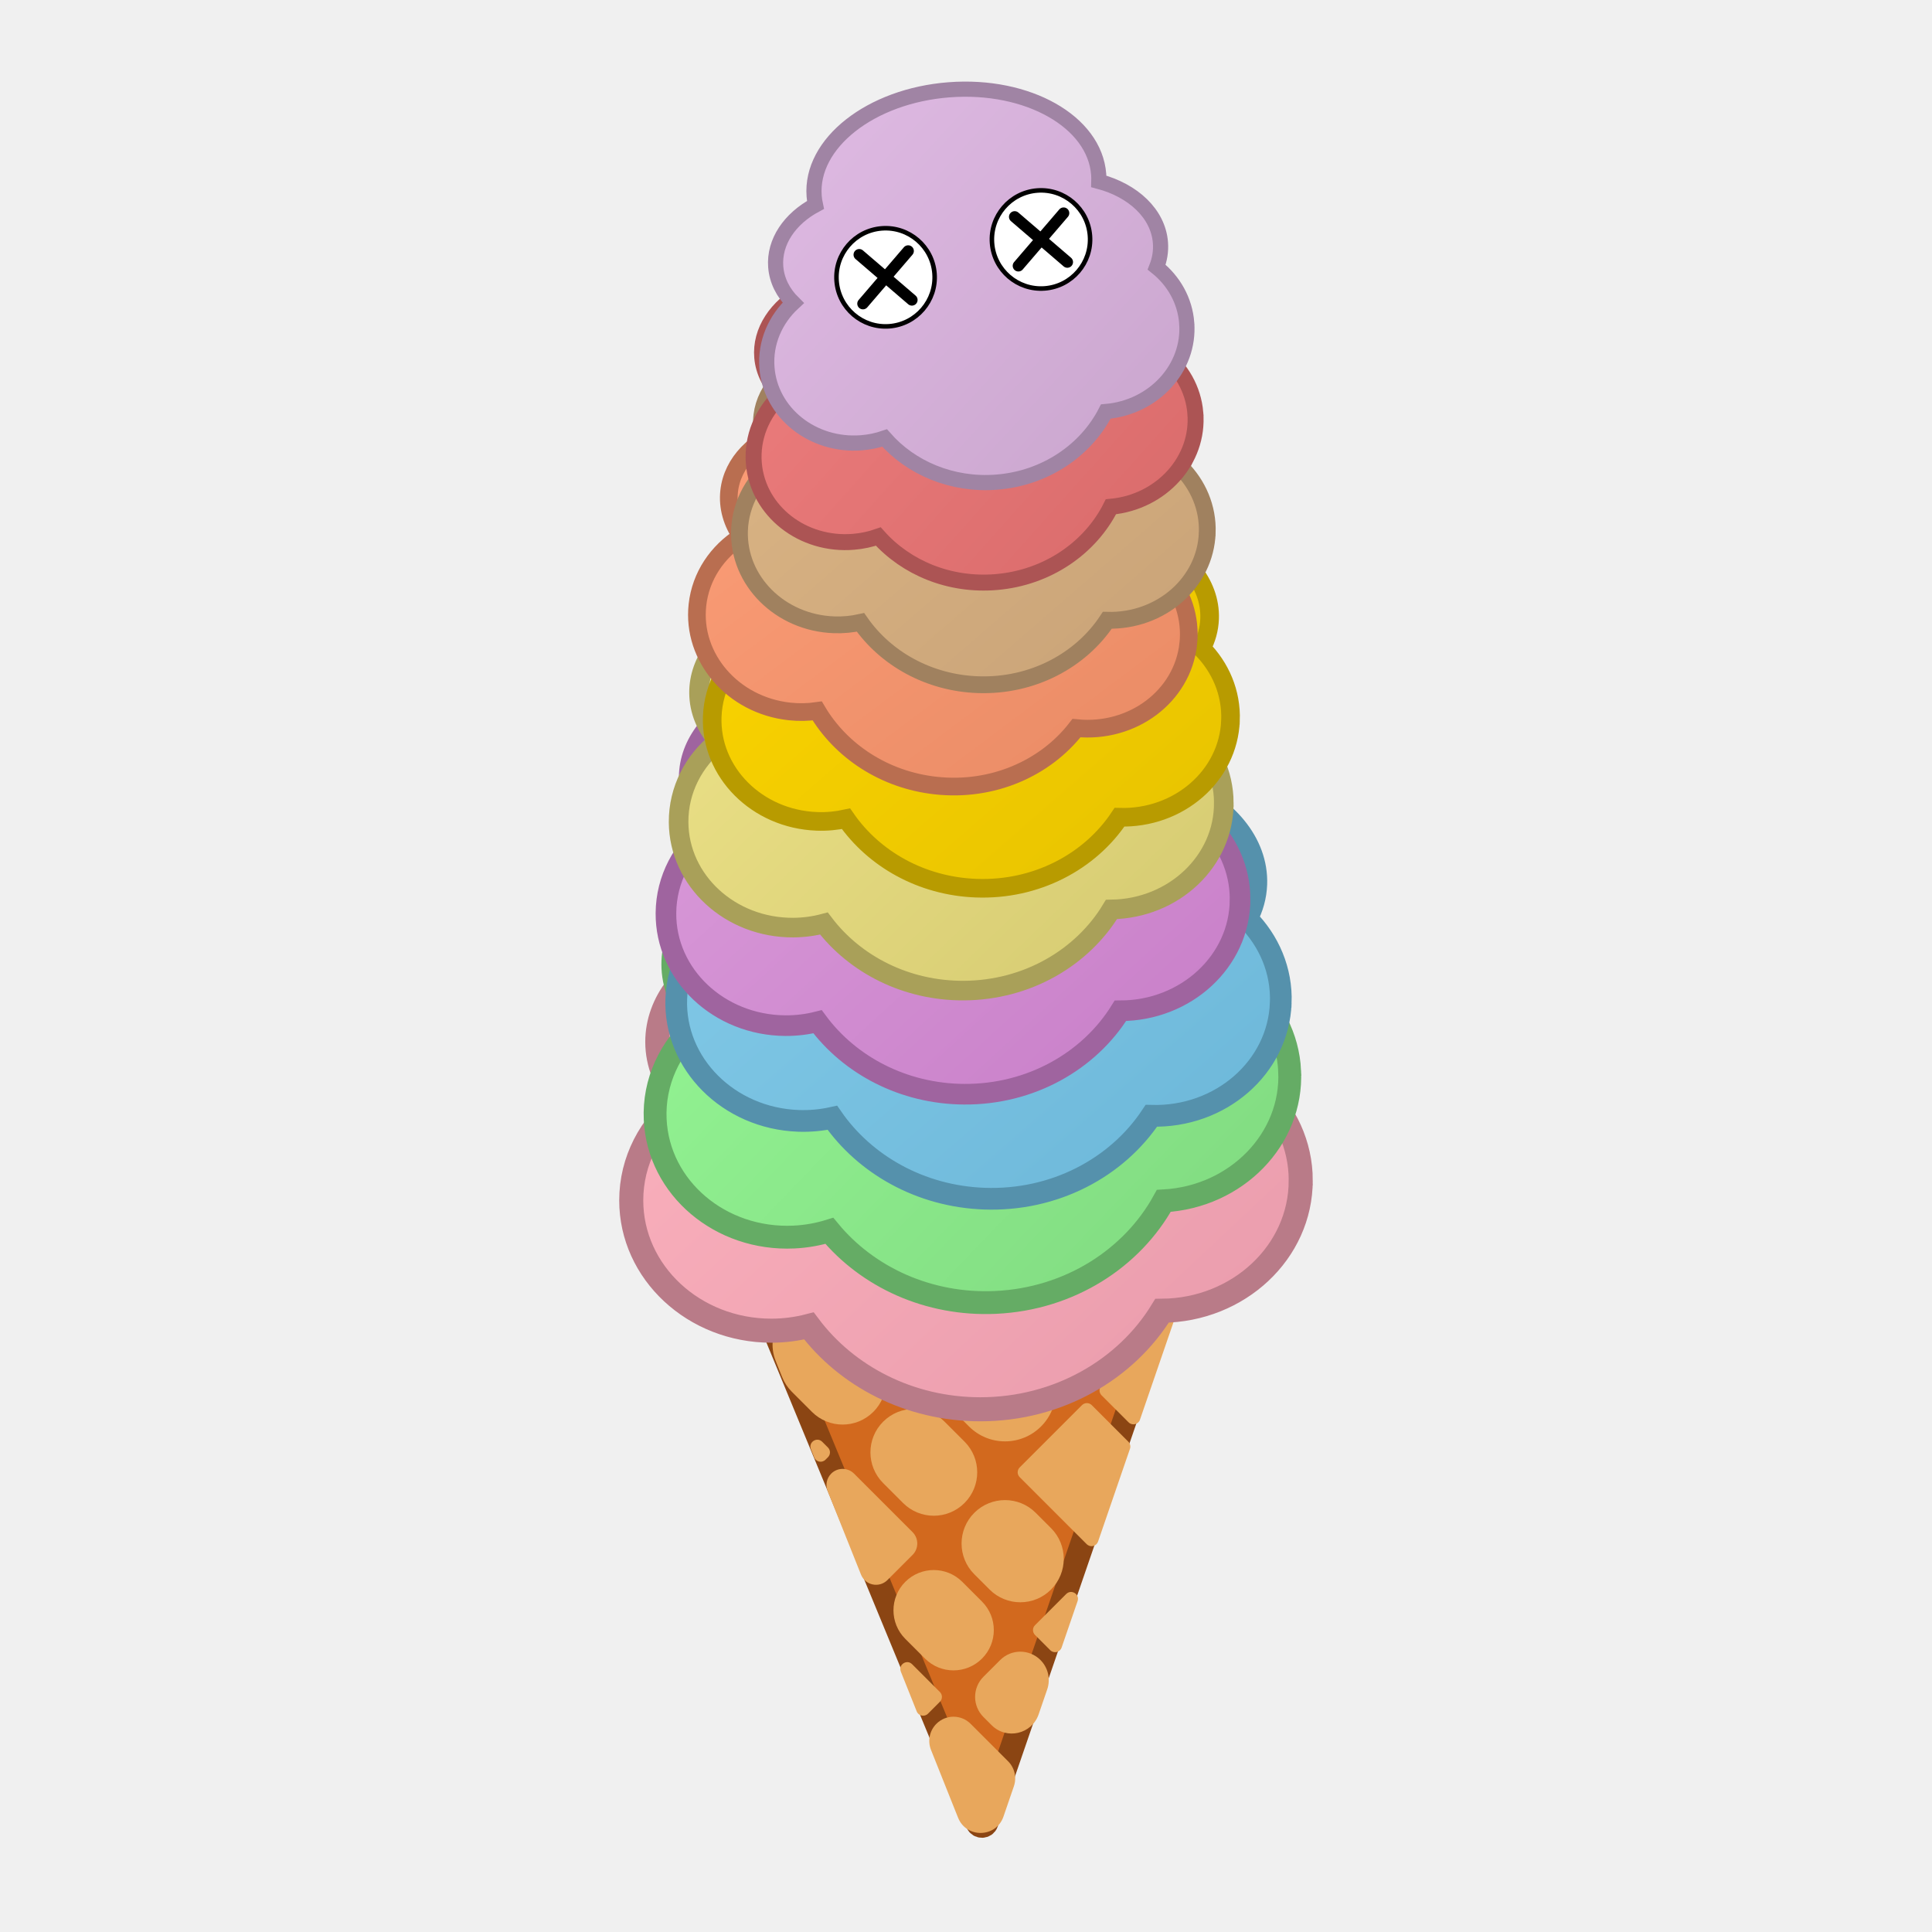
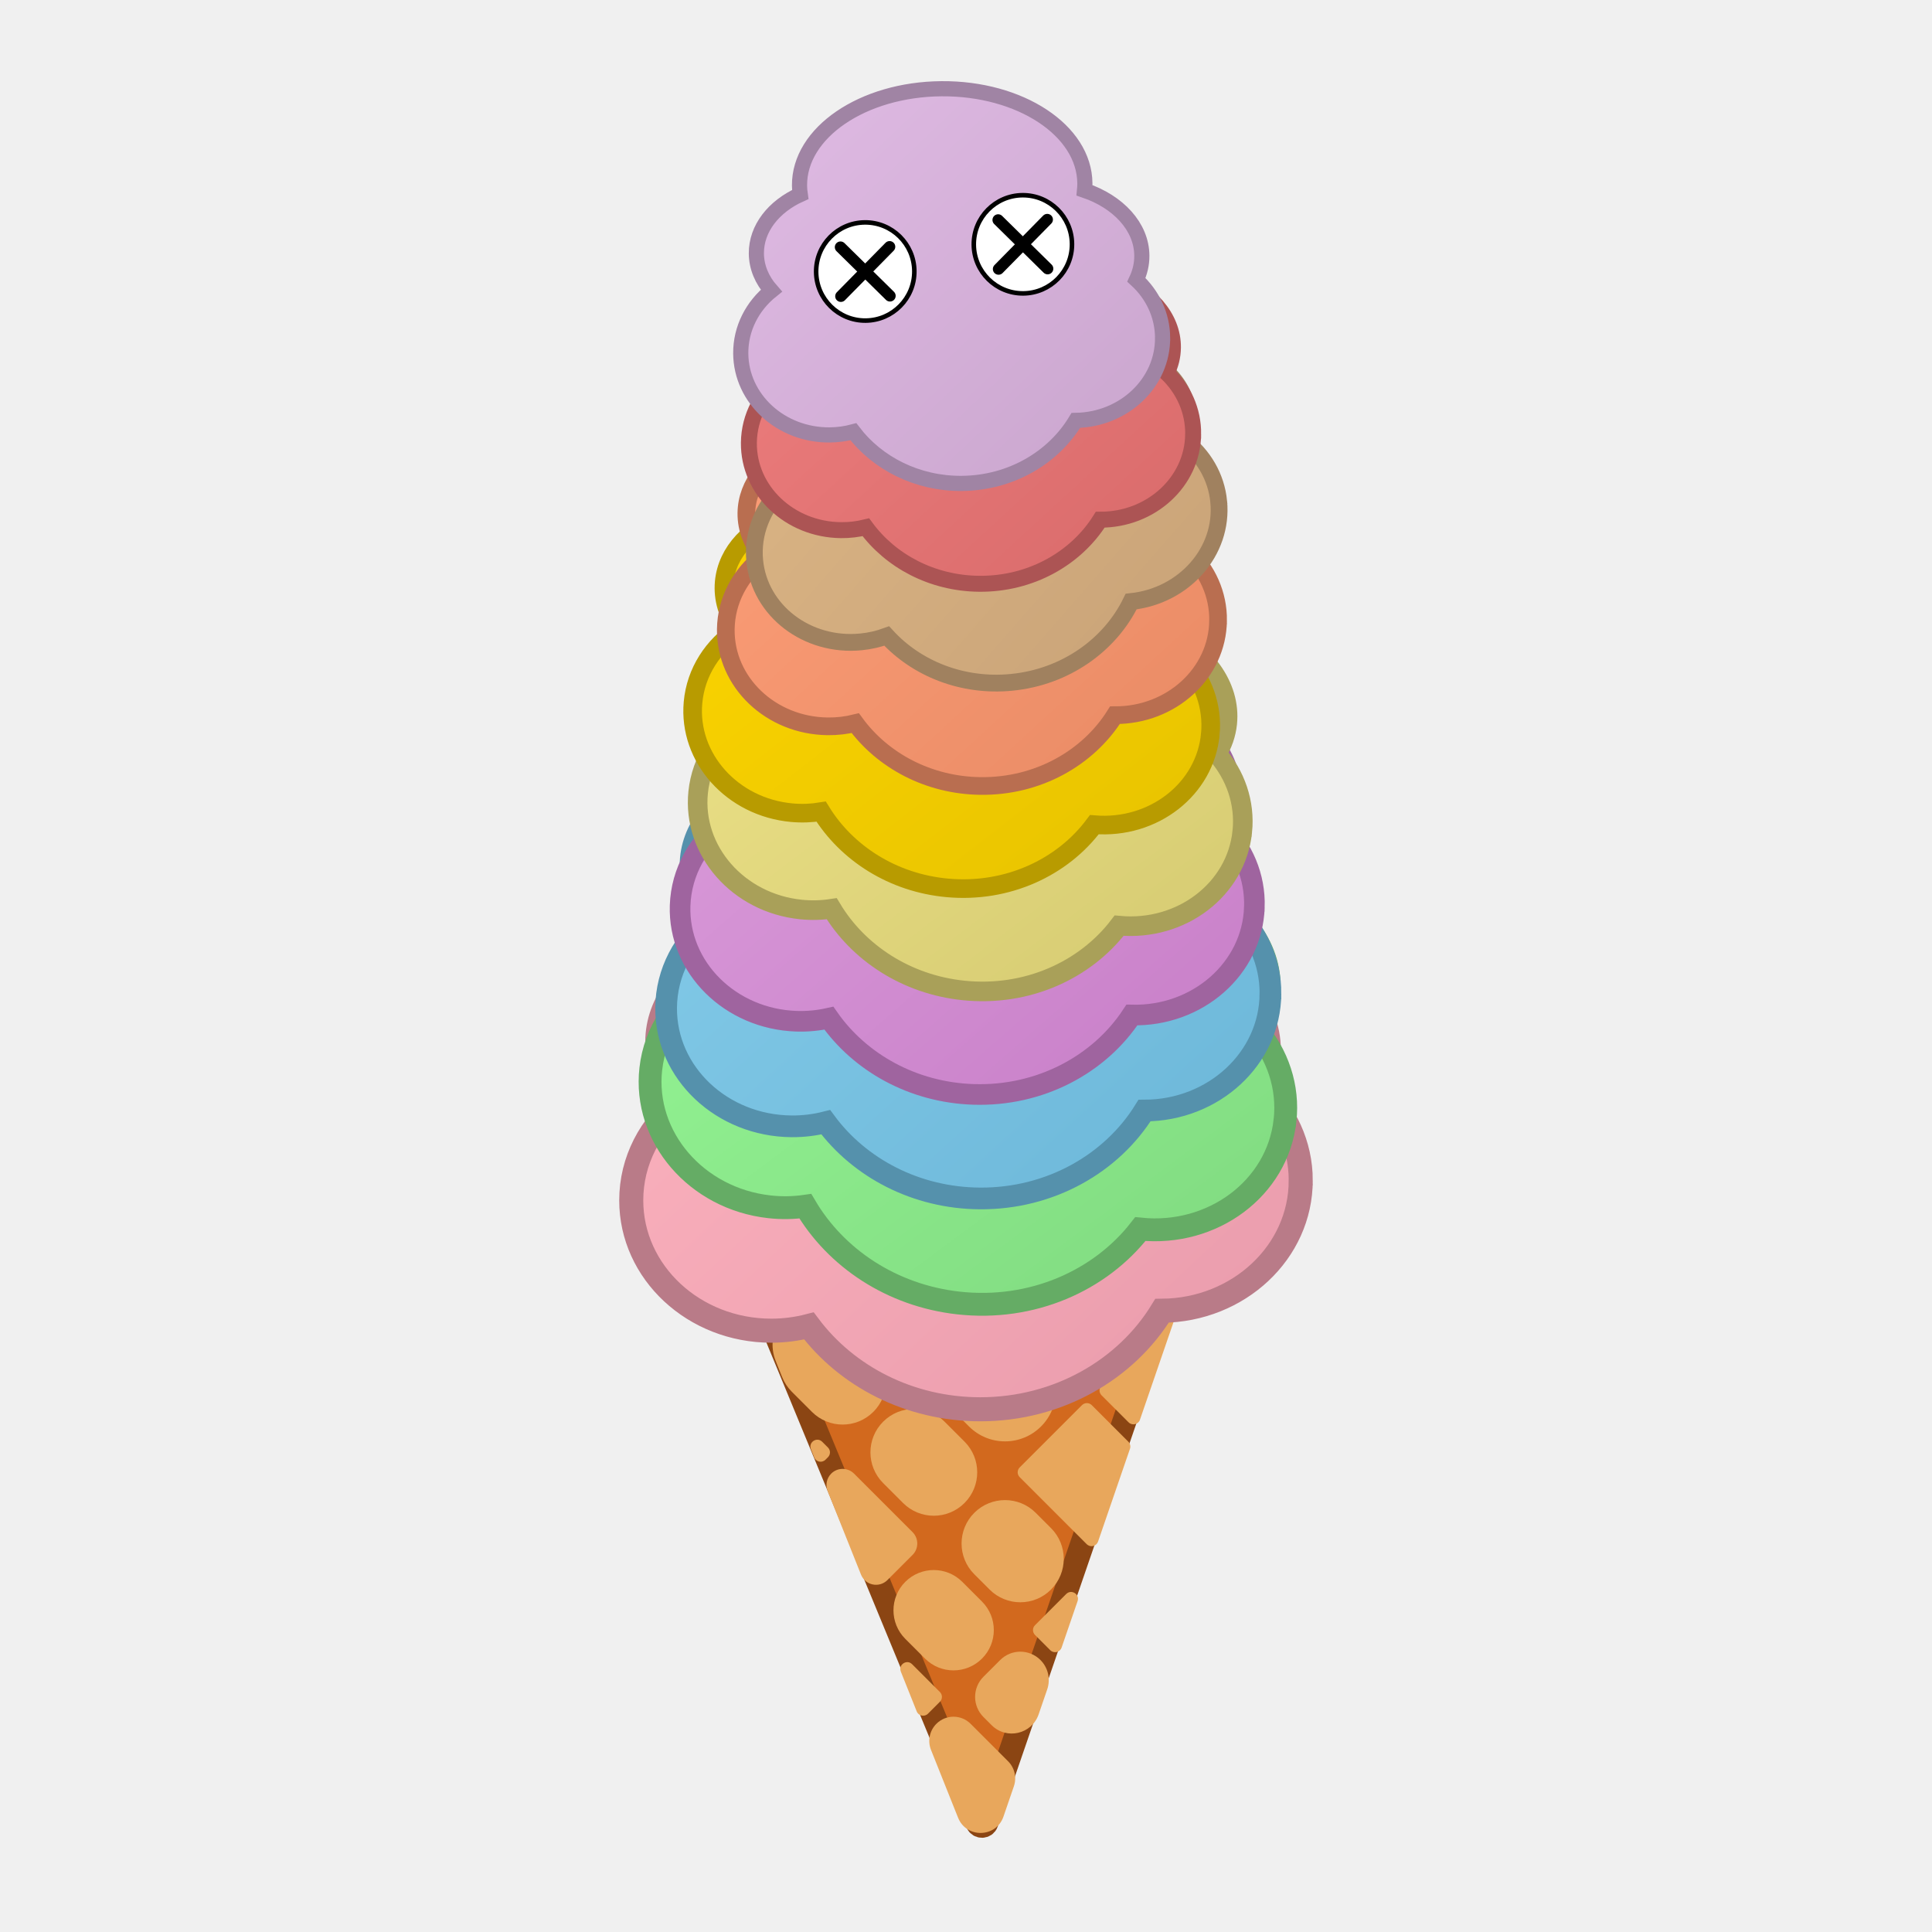
- <svg viewBox="0 0 1024 1024" width="100%" height="100%">
+ <svg xmlns="http://www.w3.org/2000/svg" viewBox="0 0 1024 1024" width="100%" height="100%">
  <defs>
    <linearGradient id="scoop-gradient-color-10-0" x1="0%" y1="0%" x2="100%" y2="100%">
      <stop offset="0%" style="stop-color:#FFB6C1;stop-opacity:1" />
      <stop offset="100%" style="stop-color:#E89AAB;stop-opacity:1" />
    </linearGradient>
    <linearGradient id="scoop-gradient-color-10-1" x1="0%" y1="0%" x2="100%" y2="100%">
      <stop offset="0%" style="stop-color:#98FB98;stop-opacity:1" />
      <stop offset="100%" style="stop-color:#7FD87F;stop-opacity:1" />
    </linearGradient>
    <linearGradient id="scoop-gradient-color-10-2" x1="0%" y1="0%" x2="100%" y2="100%">
      <stop offset="0%" style="stop-color:#87CEEB;stop-opacity:1" />
      <stop offset="100%" style="stop-color:#6BB6D8;stop-opacity:1" />
    </linearGradient>
    <linearGradient id="scoop-gradient-color-10-3" x1="0%" y1="0%" x2="100%" y2="100%">
      <stop offset="0%" style="stop-color:#DDA0DD;stop-opacity:1" />
      <stop offset="100%" style="stop-color:#C77DC7;stop-opacity:1" />
    </linearGradient>
    <linearGradient id="scoop-gradient-color-10-4" x1="0%" y1="0%" x2="100%" y2="100%">
      <stop offset="0%" style="stop-color:#F0E68C;stop-opacity:1" />
      <stop offset="100%" style="stop-color:#D4C970;stop-opacity:1" />
    </linearGradient>
    <linearGradient id="scoop-gradient-color-10-5" x1="0%" y1="0%" x2="100%" y2="100%">
      <stop offset="0%" style="stop-color:#FFD700;stop-opacity:1" />
      <stop offset="100%" style="stop-color:#E6C200;stop-opacity:1" />
    </linearGradient>
    <linearGradient id="scoop-gradient-color-10-6" x1="0%" y1="0%" x2="100%" y2="100%">
      <stop offset="0%" style="stop-color:#FFA07A;stop-opacity:1" />
      <stop offset="100%" style="stop-color:#E88A64;stop-opacity:1" />
    </linearGradient>
    <linearGradient id="scoop-gradient-color-10-7" x1="0%" y1="0%" x2="100%" y2="100%">
      <stop offset="0%" style="stop-color:#DEB887;stop-opacity:1" />
      <stop offset="100%" style="stop-color:#C8A277;stop-opacity:1" />
    </linearGradient>
    <linearGradient id="scoop-gradient-color-10-8" x1="0%" y1="0%" x2="100%" y2="100%">
      <stop offset="0%" style="stop-color:#F08080;stop-opacity:1" />
      <stop offset="100%" style="stop-color:#D86A6A;stop-opacity:1" />
    </linearGradient>
    <linearGradient id="scoop-gradient-color-10-9" x1="0%" y1="0%" x2="100%" y2="100%">
      <stop offset="0%" style="stop-color:#E0BBE4;stop-opacity:1" />
      <stop offset="100%" style="stop-color:#C9A5CD;stop-opacity:1" />
    </linearGradient>
  </defs>
  <g transform="translate(328.2034, 529) scale(0.6373527)">
    <g transform="translate(0, -189)">
      <g id="Cone">
        <path id="Cone_Bottom" data-name="Cone Bottom" d="M108.22,414.88l189.84,460.03c1.36,3.3,6.09,3.16,7.25-.22l159.34-463.34c.87-2.53-1.03-5.16-3.7-5.13l-349.18,3.32c-2.74.03-4.59,2.82-3.55,5.35Z" style="fill: rgb(210, 105, 30); stroke: rgb(139, 69, 19); stroke-linejoin: round; stroke-width: 20px;" />
        <g id="Waffle_Cross-Hatch" data-name="Waffle Cross-Hatch">
          <path d="M261.93,482.48h0c15.03-15.03,4.46-40.72-16.79-40.83h0c-21.37-.11-32.14,25.72-17.03,40.83h0c9.34,9.34,24.48,9.34,33.82,0Z" style="fill: rgb(232, 167, 92);" />
          <path d="M384.85,527.49l-51.82,51.82c-2.24,2.24-2.24,5.86,0,8.1l55.71,55.71c2.24,2.24,5.86,2.24,8.1,0h0c.62-.62,1.08-1.36,1.37-2.19l26.52-77.11c.71-2.07.18-4.36-1.37-5.91l-30.41-30.41c-2.24-2.24-5.86-2.24-8.1,0Z" style="fill: rgb(232, 167, 92);" />
          <rect x="274.59" y="463.59" width="84.73" height="95.66" rx="42.36" ry="42.36" transform="translate(-268.79 373.91) rotate(-45)" style="fill: rgb(232, 167, 92);" />
          <rect x="291.06" y="603.84" width="72.24" height="90.24" rx="36.12" ry="36.12" transform="translate(-363.06 421.43) rotate(-45)" style="fill: rgb(232, 167, 92);" />
          <path d="M371.7,684.58l-25.94,25.94c-2.24,2.24-2.24,5.86,0,8.1l12.67,12.67c2.99,2.99,8.09,1.82,9.46-2.19l13.28-38.61c1.97-5.74-5.17-10.2-9.46-5.91Z" style="fill: rgb(232, 167, 92);" />
          <path d="M159.42,564.14l2.73,6.83c1.52,3.82,6.46,4.83,9.37,1.93l2.05-2.05c2.24-2.24,2.24-5.86,0-8.1l-4.78-4.78c-4.4-4.4-11.67.39-9.37,6.17Z" style="fill: rgb(232, 167, 92);" />
          <path d="M243.92,633.11l-48.65-48.65c-5.24-5.24-13.74-5.24-18.99,0h0c-3.8,3.8-4.97,9.49-2.98,14.47l27.77,69.54c3.58,8.95,15.14,11.33,21.96,4.51l20.89-20.89c5.24-5.24,5.24-13.74,0-18.99Z" style="fill: rgb(232, 167, 92);" />
          <path d="M211.32,533.1h0c14.11-14.11,14.11-36.98,0-51.08l-34.94-34.94c-.72-.72-.72-1.89,0-2.62h0c1.16-1.16.34-3.15-1.3-3.16l-11.23-.06c-25.62-.13-43.23,25.72-33.73,49.51l5.37,13.45c1.82,4.55,4.54,8.68,8,12.15l16.74,16.74c14.11,14.11,36.98,14.11,51.08,0Z" style="fill: rgb(232, 167, 92);" />
          <path d="M263.74,792.53h0c-5.69,5.69-7.45,14.23-4.46,21.71l22.5,56.36c6.92,17.34,31.68,16.74,37.75-.92l8.66-25.2c2.5-7.28.64-15.35-4.8-20.79l-31.17-31.17c-7.87-7.87-20.62-7.87-28.48,0Z" style="fill: rgb(232, 167, 92);" />
          <path d="M392.94,503.07l40.81-40.81c2.24-2.24,5.86-2.24,8.1,0l.06.06c2.24,2.24,2.24,5.86,0,8.1l-40.81,40.81c-2.24,2.24-2.24,5.86,0,8.1l22.48,22.48c2.99,2.99,8.09,1.82,9.46-2.19l30.71-89.32c1.27-3.71-1.47-7.57-5.39-7.59l-120.63-.6c-5.11-.03-7.69,6.16-4.08,9.77l51.18,51.18c2.24,2.24,5.86,2.24,8.1,0Z" style="fill: rgb(232, 167, 92);" />
          <rect x="217.18" y="527.25" width="72.24" height="95.66" rx="36.12" ry="36.12" transform="translate(-332.45 347.55) rotate(-45)" style="fill: rgb(232, 167, 92);" />
          <path d="M350.28,739.46h0c-9.24-9.24-24.22-9.24-33.46,0l-13.94,13.94c-9.24,9.24-9.24,24.22,0,33.46l6.81,6.81c12.37,12.37,33.42,7.5,39.1-9.04l7.13-20.75c2.94-8.55.75-18.03-5.64-24.42Z" style="fill: rgb(232, 167, 92);" />
          <path d="M234.18,749.12l13.2,33.06c1.52,3.82,6.46,4.83,9.37,1.93l9.93-9.93c2.24-2.24,2.24-5.86,0-8.1l-23.13-23.13c-4.4-4.4-11.67.39-9.37,6.17Z" style="fill: rgb(232, 167, 92);" />
          <rect x="236.26" y="661.25" width="67.04" height="90.24" rx="33.52" ry="33.52" transform="translate(-420.46 397.65) rotate(-45)" style="fill: rgb(232, 167, 92);" />
        </g>
        <ellipse id="Cone_Top" data-name="Cone Top" cx="288.37" cy="404.38" rx="182.34" ry="67.01" style="fill: rgb(210, 105, 30); stroke: rgb(139, 69, 19); stroke-miterlimit: 10; stroke-width: 20px;" />
      </g>
    </g>
    <g transform="translate(288, 61) rotate(0) scale(1) translate(-288, -250)">
      <path id="Scoop_Outline" data-name="Scoop Outline" d="M566.75,340.67c0-29.85-12.97-56.87-33.96-76.47,4.8-9.98,7.44-20.71,7.44-31.9,0-38.29-30.62-71.33-74.92-86.77.33-3.07.51-6.17.51-9.3,0-69.72-84.29-126.24-188.26-126.24s-188.26,56.52-188.26,126.24c0,4,.29,7.95.83,11.86-34.94,15.4-58.48,44.25-58.48,77.34,0,18.21,7.15,35.15,19.39,49.26-25.1,19.88-41.05,49.47-41.05,82.54,0,59.85,52.15,108.37,116.49,108.37,10.83,0,21.3-1.4,31.26-3.98,31.42,41.91,83.55,69.34,142.55,69.34,64.73,0,121.2-33,151.11-81.94,63.8-.57,115.34-48.85,115.34-108.34Z" style="fill: url(&quot;#scoop-gradient-color-10-0&quot;); stroke: rgb(185, 123, 136); stroke-miterlimit: 10; stroke-width: 20px;" />
    </g>
-     <g transform="translate(289.0034, -13) rotate(-2.663978) scale(0.95) translate(-288, -250)">
+     <g transform="translate(300.0169, -13) rotate(6.358221) scale(0.95) translate(-288, -250)">
      <path id="Scoop_Outline" data-name="Scoop Outline" d="M566.75,340.67c0-29.85-12.97-56.87-33.96-76.47,4.8-9.98,7.44-20.71,7.44-31.9,0-38.29-30.62-71.33-74.92-86.77.33-3.07.51-6.17.51-9.3,0-69.72-84.29-126.24-188.26-126.24s-188.26,56.52-188.26,126.24c0,4,.29,7.95.83,11.86-34.94,15.4-58.48,44.25-58.48,77.34,0,18.21,7.15,35.15,19.39,49.26-25.1,19.88-41.05,49.47-41.05,82.54,0,59.85,52.15,108.37,116.49,108.37,10.83,0,21.3-1.4,31.26-3.98,31.42,41.91,83.55,69.34,142.55,69.34,64.73,0,121.2-33,151.11-81.94,63.8-.57,115.34-48.85,115.34-108.34Z" style="fill: url(&quot;#scoop-gradient-color-10-1&quot;); stroke: rgb(101, 172, 101); stroke-miterlimit: 10; stroke-width: 20px;" />
    </g>
-     <g transform="translate(301.7225, -87) rotate(2.098639) scale(0.9025) translate(-288, -250)">
+     <g transform="translate(290.5055, -87) rotate(0.360737) scale(0.9025) translate(-288, -250)">
      <path id="Scoop_Outline" data-name="Scoop Outline" d="M566.75,340.67c0-29.85-12.97-56.87-33.96-76.47,4.8-9.98,7.44-20.71,7.44-31.9,0-38.29-30.62-71.33-74.92-86.77.33-3.07.51-6.17.51-9.3,0-69.72-84.29-126.24-188.26-126.24s-188.26,56.52-188.26,126.24c0,4,.29,7.95.83,11.86-34.94,15.4-58.48,44.25-58.48,77.34,0,18.21,7.15,35.15,19.39,49.26-25.1,19.88-41.05,49.47-41.05,82.54,0,59.85,52.15,108.37,116.49,108.37,10.83,0,21.3-1.4,31.26-3.98,31.42,41.91,83.55,69.34,142.55,69.34,64.73,0,121.2-33,151.11-81.94,63.8-.57,115.34-48.85,115.34-108.34Z" style="fill: url(&quot;#scoop-gradient-color-10-2&quot;); stroke: rgb(85, 145, 172); stroke-miterlimit: 10; stroke-width: 20px;" />
    </g>
-     <g transform="translate(277.8166, -161) rotate(0.3811015) scale(0.857375) translate(-288, -250)">
+     <g transform="translate(291.8424, -161) rotate(1.857762) scale(0.857375) translate(-288, -250)">
      <path id="Scoop_Outline" data-name="Scoop Outline" d="M566.75,340.67c0-29.85-12.97-56.87-33.96-76.47,4.8-9.98,7.44-20.71,7.44-31.9,0-38.29-30.62-71.33-74.92-86.77.33-3.07.51-6.17.51-9.3,0-69.72-84.29-126.24-188.26-126.24s-188.26,56.52-188.26,126.24c0,4,.29,7.95.83,11.86-34.94,15.4-58.48,44.25-58.48,77.34,0,18.21,7.15,35.15,19.39,49.26-25.1,19.88-41.05,49.47-41.05,82.54,0,59.85,52.15,108.37,116.49,108.37,10.83,0,21.3-1.4,31.26-3.98,31.42,41.91,83.55,69.34,142.55,69.34,64.73,0,121.2-33,151.11-81.94,63.8-.57,115.34-48.85,115.34-108.34Z" style="fill: url(&quot;#scoop-gradient-color-10-3&quot;); stroke: rgb(159, 100, 159); stroke-miterlimit: 10; stroke-width: 20px;" />
    </g>
-     <g transform="translate(275.2834, -235) rotate(-0.3450123) scale(0.8145062) translate(-288, -250)">
+     <g transform="translate(299.7745, -235) rotate(5.828422) scale(0.8145062) translate(-288, -250)">
      <path id="Scoop_Outline" data-name="Scoop Outline" d="M566.75,340.67c0-29.85-12.97-56.87-33.96-76.47,4.8-9.98,7.44-20.71,7.44-31.9,0-38.29-30.62-71.33-74.92-86.77.33-3.07.51-6.17.51-9.3,0-69.72-84.29-126.24-188.26-126.24s-188.26,56.52-188.26,126.24c0,4,.29,7.95.83,11.86-34.94,15.4-58.48,44.25-58.48,77.34,0,18.21,7.15,35.15,19.39,49.26-25.1,19.88-41.05,49.47-41.05,82.54,0,59.85,52.15,108.37,116.49,108.37,10.83,0,21.3-1.4,31.26-3.98,31.42,41.91,83.55,69.34,142.55,69.34,64.73,0,121.2-33,151.11-81.94,63.8-.57,115.34-48.85,115.34-108.34Z" style="fill: url(&quot;#scoop-gradient-color-10-4&quot;); stroke: rgb(169, 160, 89); stroke-miterlimit: 10; stroke-width: 20px;" />
    </g>
-     <g transform="translate(295.4152, -309) rotate(2.141386) scale(0.7737809) translate(-288, -250)">
+     <g transform="translate(283.1102, -309) rotate(5.190699) scale(0.7737809) translate(-288, -250)">
      <path id="Scoop_Outline" data-name="Scoop Outline" d="M566.75,340.67c0-29.85-12.97-56.87-33.96-76.47,4.8-9.98,7.44-20.71,7.44-31.9,0-38.29-30.62-71.33-74.92-86.77.33-3.07.51-6.17.51-9.3,0-69.72-84.29-126.24-188.26-126.24s-188.26,56.52-188.26,126.24c0,4,.29,7.95.83,11.86-34.94,15.4-58.48,44.25-58.48,77.34,0,18.21,7.15,35.15,19.39,49.26-25.1,19.88-41.05,49.47-41.05,82.54,0,59.85,52.15,108.37,116.49,108.37,10.83,0,21.3-1.4,31.26-3.98,31.42,41.91,83.55,69.34,142.55,69.34,64.73,0,121.2-33,151.11-81.94,63.8-.57,115.34-48.85,115.34-108.34Z" style="fill: url(&quot;#scoop-gradient-color-10-5&quot;); stroke: rgb(184, 155, 0); stroke-miterlimit: 10; stroke-width: 20px;" />
    </g>
-     <g transform="translate(276.7671, -383) rotate(6.247435) scale(0.7350919) translate(-288, -250)">
+     <g transform="translate(293.9353, -383) rotate(0.6998065) scale(0.7350919) translate(-288, -250)">
      <path id="Scoop_Outline" data-name="Scoop Outline" d="M566.75,340.67c0-29.85-12.97-56.87-33.96-76.47,4.8-9.98,7.44-20.71,7.44-31.9,0-38.29-30.62-71.33-74.92-86.77.33-3.07.51-6.17.51-9.3,0-69.72-84.29-126.24-188.26-126.24s-188.26,56.52-188.26,126.24c0,4,.29,7.95.83,11.86-34.94,15.4-58.48,44.25-58.48,77.34,0,18.21,7.15,35.15,19.39,49.26-25.1,19.88-41.05,49.47-41.05,82.54,0,59.85,52.15,108.37,116.49,108.37,10.83,0,21.3-1.4,31.26-3.98,31.42,41.91,83.55,69.34,142.55,69.34,64.73,0,121.2-33,151.11-81.94,63.8-.57,115.34-48.85,115.34-108.34Z" style="fill: url(&quot;#scoop-gradient-color-10-6&quot;); stroke: rgb(185, 110, 80); stroke-miterlimit: 10; stroke-width: 20px;" />
    </g>
-     <g transform="translate(296.6294, -457) rotate(1.972142) scale(0.6983373) translate(-288, -250)">
+     <g transform="translate(298.6486, -457) rotate(-5.567073) scale(0.6983373) translate(-288, -250)">
      <path id="Scoop_Outline" data-name="Scoop Outline" d="M566.75,340.67c0-29.85-12.97-56.87-33.96-76.47,4.8-9.98,7.44-20.71,7.44-31.9,0-38.29-30.62-71.33-74.92-86.77.33-3.07.51-6.17.51-9.3,0-69.72-84.29-126.24-188.26-126.24s-188.26,56.52-188.26,126.24c0,4,.29,7.95.83,11.86-34.94,15.4-58.48,44.25-58.48,77.34,0,18.21,7.15,35.15,19.39,49.26-25.1,19.88-41.05,49.47-41.05,82.54,0,59.85,52.15,108.37,116.49,108.37,10.83,0,21.3-1.4,31.26-3.98,31.42,41.91,83.55,69.34,142.55,69.34,64.73,0,121.2-33,151.11-81.94,63.8-.57,115.34-48.85,115.34-108.34Z" style="fill: url(&quot;#scoop-gradient-color-10-7&quot;); stroke: rgb(160, 129, 95); stroke-miterlimit: 10; stroke-width: 20px;" />
    </g>
-     <g transform="translate(289.7467, -531) rotate(-4.832526) scale(0.6634204) translate(-288, -250)">
+     <g transform="translate(293.0149, -531) rotate(0.6137581) scale(0.6634204) translate(-288, -250)">
      <path id="Scoop_Outline" data-name="Scoop Outline" d="M566.75,340.67c0-29.85-12.97-56.87-33.96-76.47,4.8-9.98,7.44-20.71,7.44-31.9,0-38.29-30.62-71.33-74.92-86.77.33-3.07.51-6.17.51-9.3,0-69.72-84.29-126.24-188.26-126.24s-188.26,56.52-188.26,126.24c0,4,.29,7.95.83,11.86-34.94,15.4-58.48,44.25-58.48,77.34,0,18.21,7.15,35.15,19.39,49.26-25.1,19.88-41.05,49.47-41.05,82.54,0,59.85,52.15,108.37,116.49,108.37,10.83,0,21.3-1.4,31.26-3.98,31.42,41.91,83.55,69.34,142.55,69.34,64.73,0,121.2-33,151.11-81.94,63.8-.57,115.34-48.85,115.34-108.34Z" style="fill: url(&quot;#scoop-gradient-color-10-8&quot;); stroke: rgb(172, 84, 84); stroke-miterlimit: 10; stroke-width: 20px;" />
    </g>
-     <g transform="translate(292.4142, -605) rotate(-4.359935) scale(0.6302494) translate(-288, -250)">
+     <g transform="translate(275.732, -605) rotate(-0.4563314) scale(0.6302494) translate(-288, -250)">
      <path id="Scoop_Outline" data-name="Scoop Outline" d="M566.75,340.67c0-29.85-12.97-56.87-33.96-76.47,4.8-9.98,7.44-20.71,7.44-31.9,0-38.29-30.62-71.33-74.92-86.77.33-3.07.51-6.17.51-9.3,0-69.72-84.29-126.24-188.26-126.24s-188.26,56.52-188.26,126.24c0,4,.29,7.95.83,11.86-34.94,15.4-58.48,44.25-58.48,77.34,0,18.21,7.15,35.15,19.39,49.26-25.1,19.88-41.05,49.47-41.05,82.54,0,59.85,52.15,108.37,116.49,108.37,10.83,0,21.3-1.4,31.26-3.98,31.42,41.91,83.55,69.34,142.55,69.34,64.73,0,121.2-33,151.11-81.94,63.8-.57,115.34-48.85,115.34-108.34Z" style="fill: url(&quot;#scoop-gradient-color-10-9&quot;); stroke: rgb(160, 132, 164); stroke-miterlimit: 10; stroke-width: 20px;" />
      <g id="Right_Eye" data-name="Right Eye">
        <circle id="Left_Eye_Outline" data-name="Left Eye Outline" cx="383.4" cy="216.12" r="64.78" style="fill: #fff; stroke: #000; stroke-miterlimit: 10; stroke-width: 6px;" />
      </g>
      <g id="Left_Eye" data-name="Left Eye">
        <circle id="Right_Eye_Outline" data-name="Right Eye Outline" cx="175.1" cy="250.34" r="64.78" style="fill: #fff; stroke: #000; stroke-miterlimit: 10; stroke-width: 6px;" />
      </g>
      <g>
        <line x1="351.01" y1="183.73" x2="415.79" y2="248.51" stroke="#000" stroke-width="15" stroke-linecap="round" />
        <line x1="351.01" y1="248.51" x2="415.79" y2="183.73" stroke="#000" stroke-width="15" stroke-linecap="round" />
      </g>
      <g>
        <line x1="142.71" y1="217.95" x2="207.49" y2="282.73" stroke="#000" stroke-width="15" stroke-linecap="round" />
        <line x1="142.71" y1="282.73" x2="207.49" y2="217.95" stroke="#000" stroke-width="15" stroke-linecap="round" />
      </g>
    </g>
  </g>
</svg>
